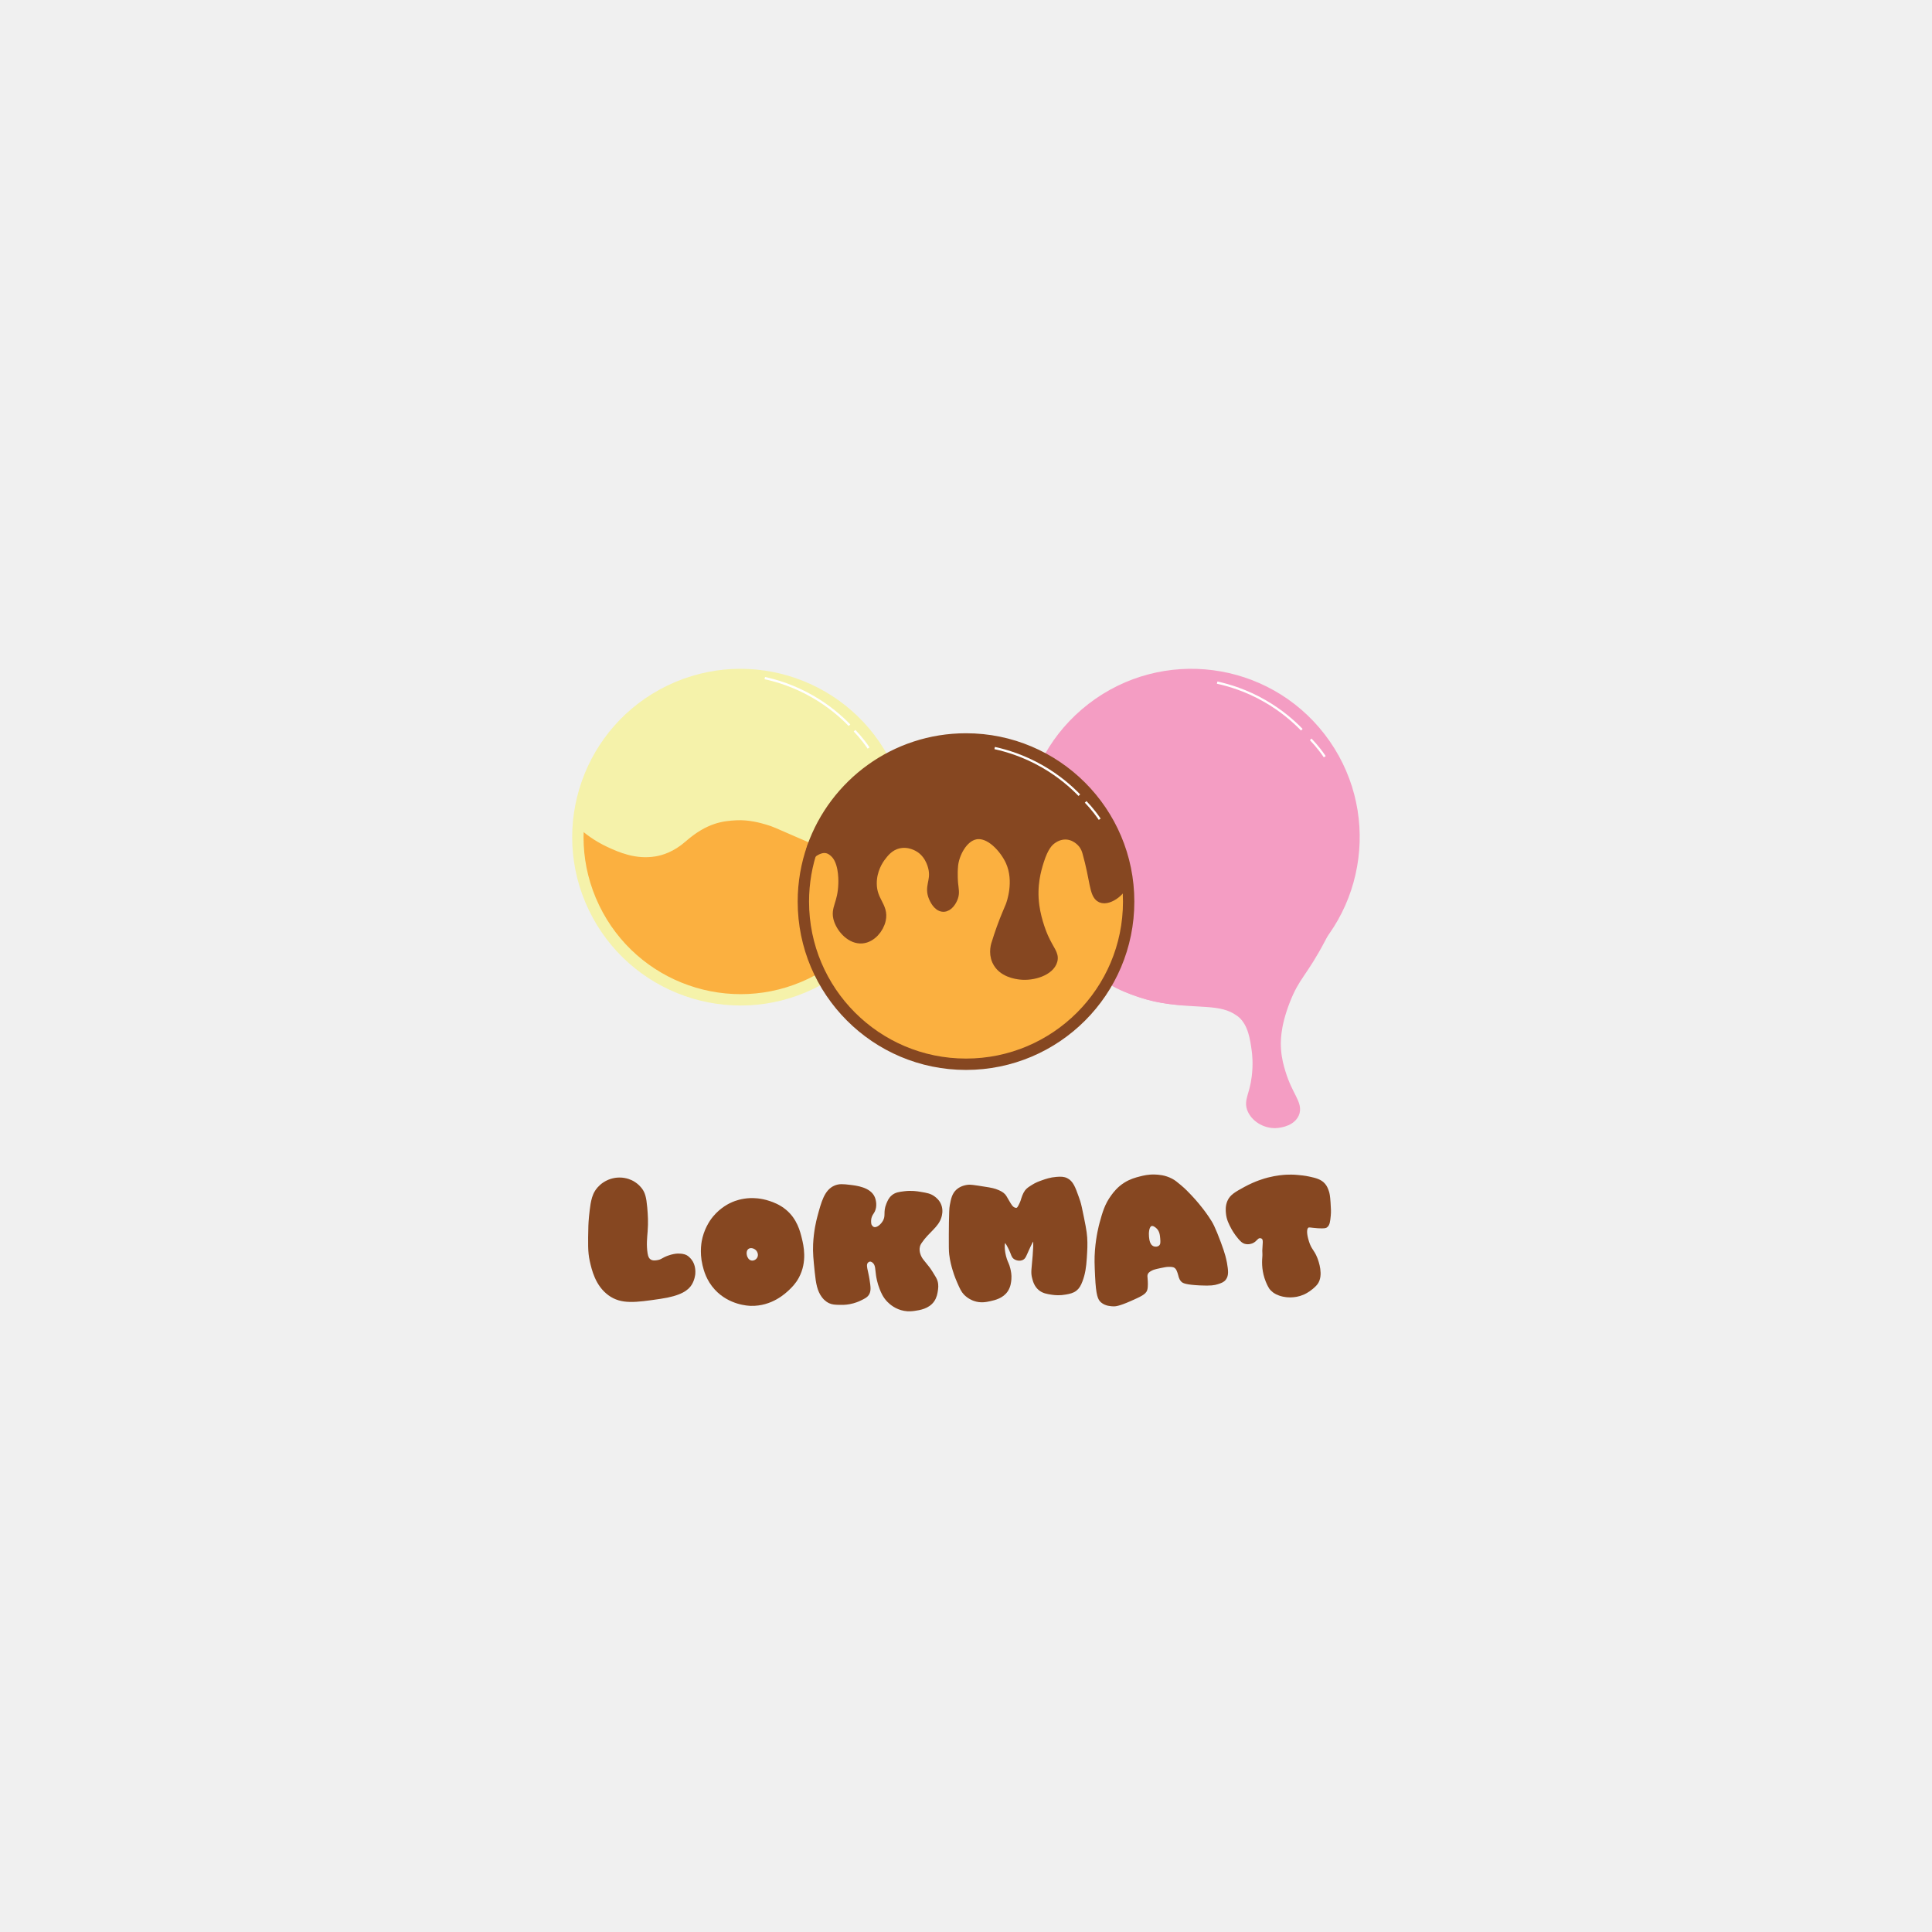
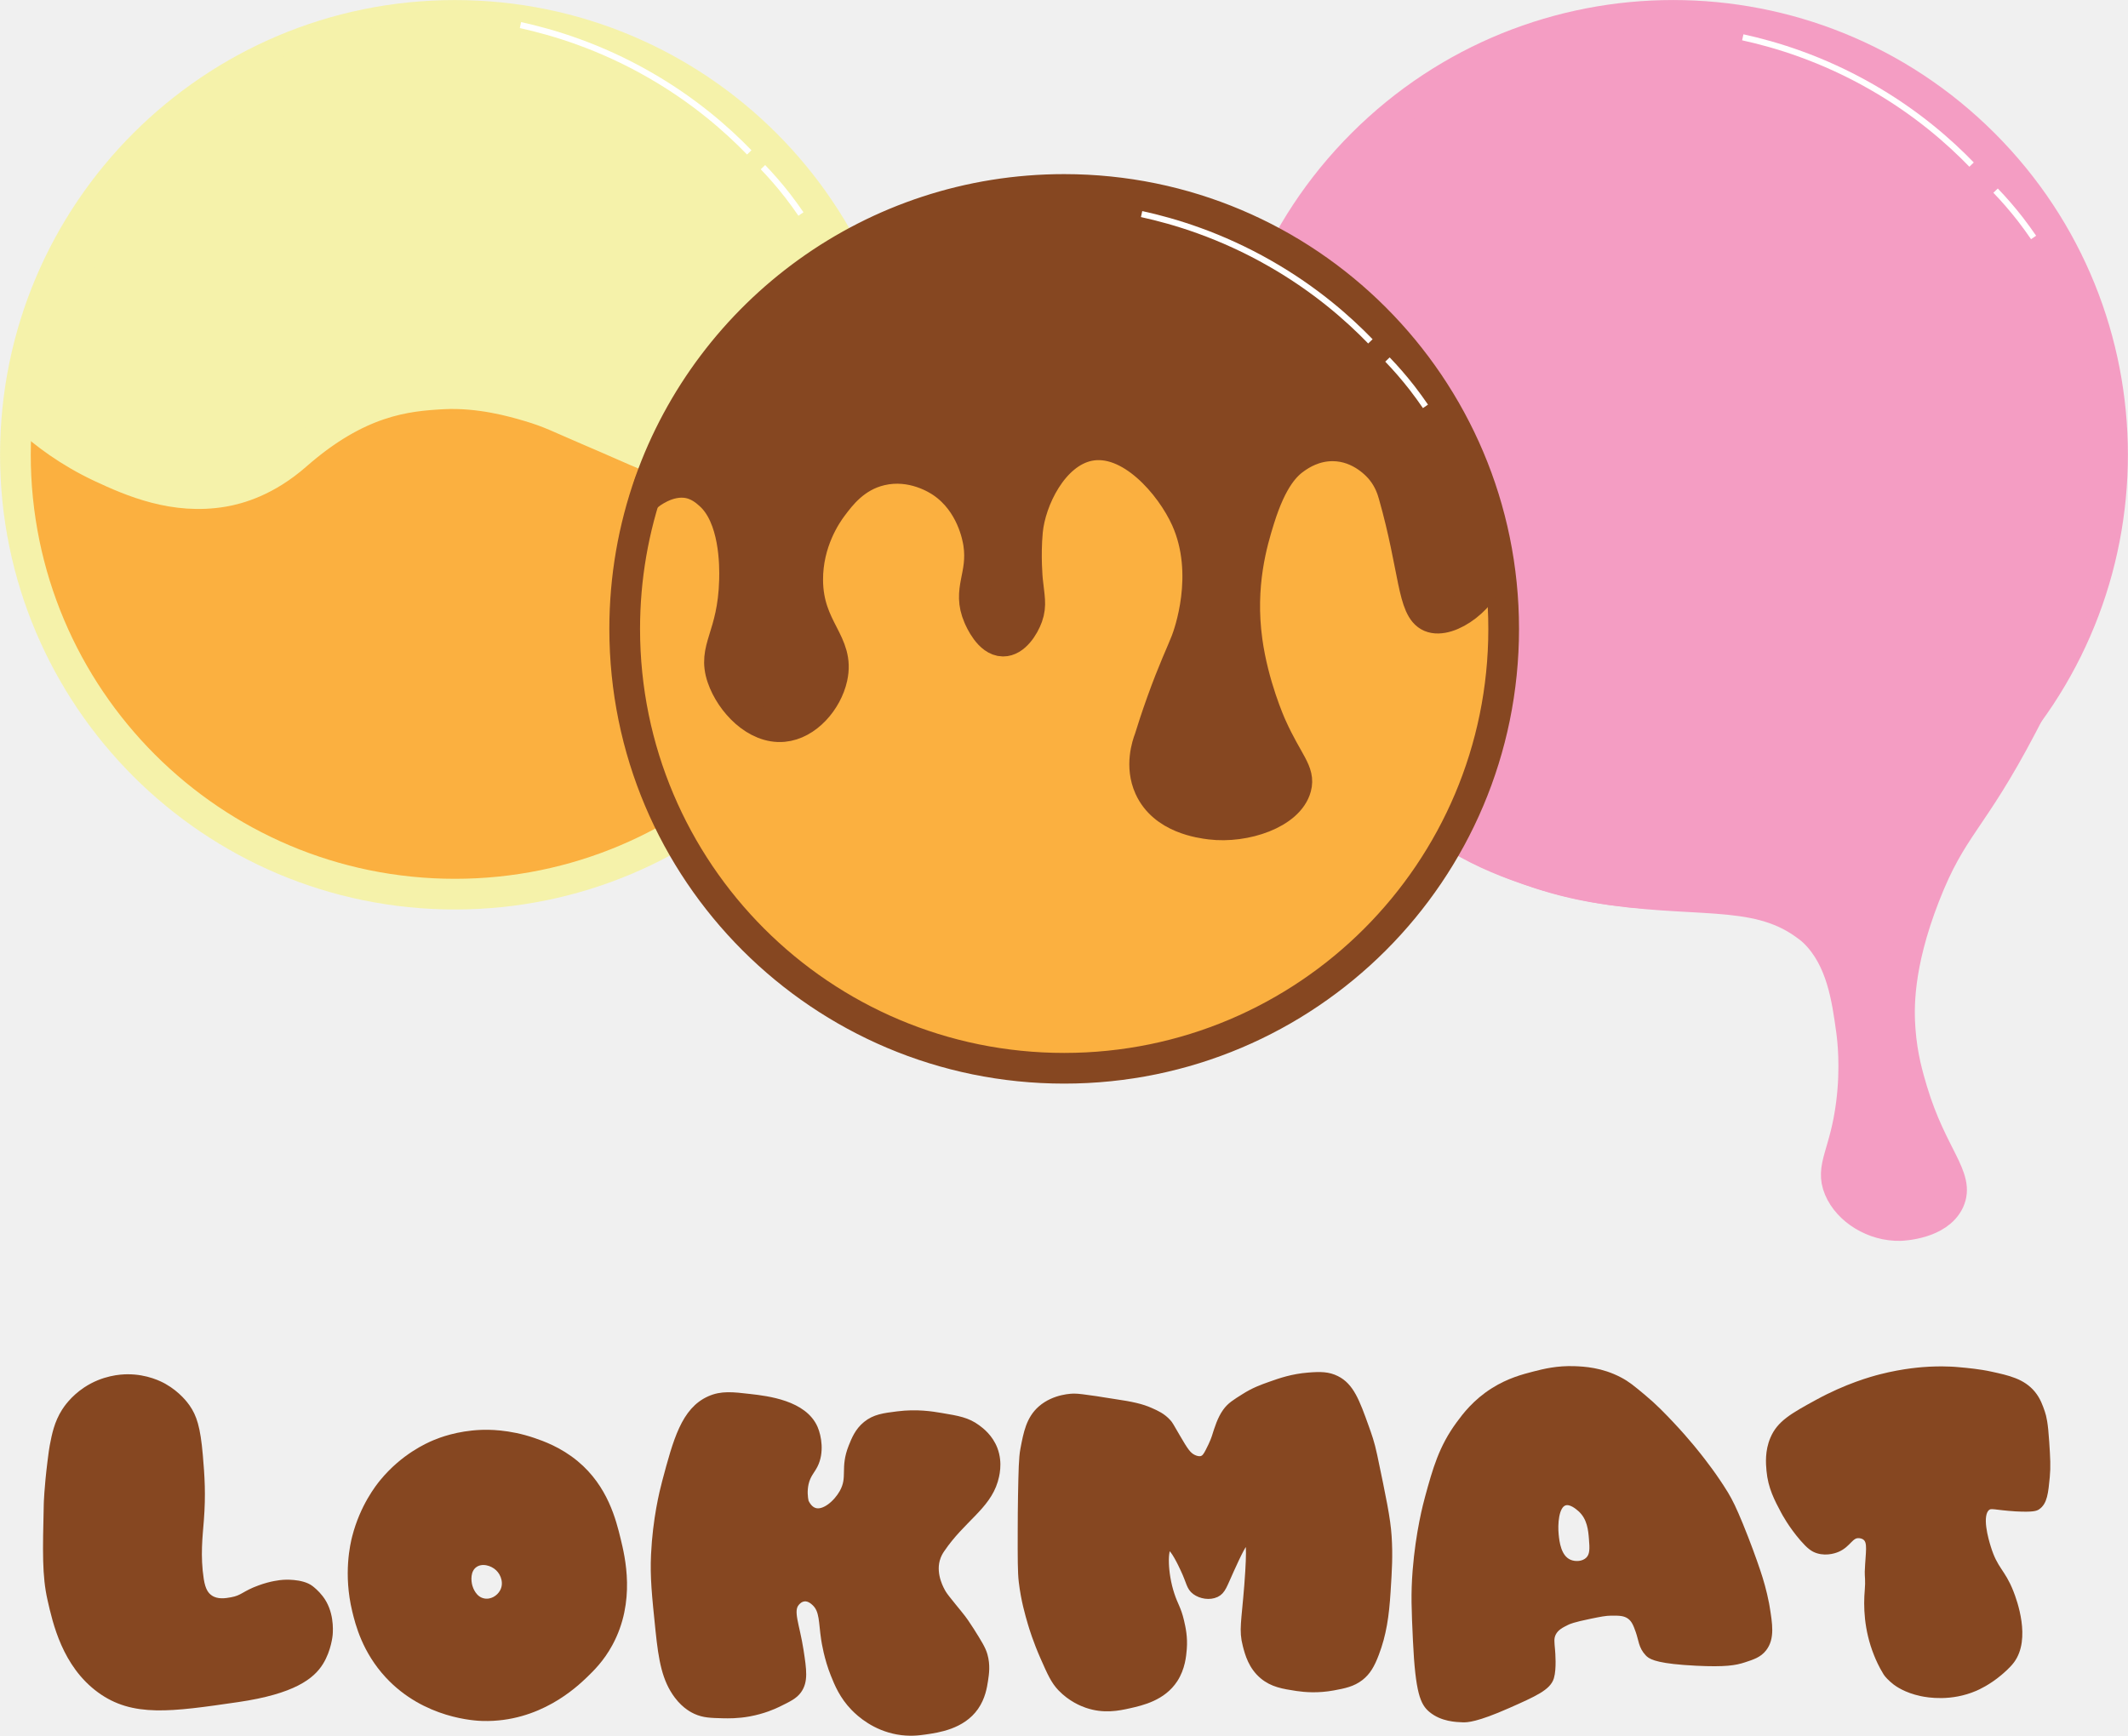
- <svg xmlns="http://www.w3.org/2000/svg" version="1.1" id="Layer_1" x="0px" y="0px" viewBox="0 0 850.39 850.39" style="enable-background:new 0 0 850.39 850.39;" xml:space="preserve">
-   <style type="text/css">
- 	.st0{fill:#FBB040;stroke:#F5F2AA;stroke-width:5;stroke-miterlimit:10;}
- 	.st1{fill:#F5F2AA;stroke:#F5F2AA;stroke-width:5;stroke-miterlimit:10;}
- 	.st2{fill:#F49DC3;stroke:#F49DC3;stroke-width:5;stroke-miterlimit:10;}
- 	.st3{fill:#FBB040;stroke:#864721;stroke-width:5;stroke-miterlimit:10;}
- 	.st4{fill:#864721;stroke:#864721;stroke-width:5;stroke-miterlimit:10;}
- 	.st5{fill:none;stroke:#F5F2AA;stroke-width:6;stroke-miterlimit:10;}
- 	.st6{fill:#864721;stroke:#864721;stroke-miterlimit:10;}
- 	.st7{fill:none;stroke:#FFFFFF;stroke-miterlimit:10;}
- </style>
+ <svg xmlns="http://www.w3.org/2000/svg" id="Layer_1" data-name="Layer 1" viewBox="0 0 346.64 282.81">
+   <defs>
+     <style>
+       .cls-1, .cls-2, .cls-3, .cls-4, .cls-5, .cls-6, .cls-7 {
+         stroke-miterlimit: 10;
+       }
+ 
+       .cls-1, .cls-2, .cls-4, .cls-6 {
+         stroke-width: 5px;
+       }
+ 
+       .cls-1, .cls-6, .cls-7 {
+         stroke: #864721;
+       }
+ 
+       .cls-1, .cls-8 {
+         fill: #fbb040;
+       }
+ 
+       .cls-2, .cls-9 {
+         fill: #f49dc3;
+         stroke: #f49dc3;
+       }
+ 
+       .cls-9 {
+         stroke-miterlimit: 10;
+         stroke-width: 5px;
+       }
+ 
+       .cls-3 {
+         stroke-width: 6px;
+       }
+ 
+       .cls-3, .cls-4, .cls-8 {
+         stroke: #f5f2aa;
+       }
+ 
+       .cls-3, .cls-5 {
+         fill: none;
+       }
+ 
+       .cls-4 {
+         fill: #f5f2aa;
+       }
+ 
+       .cls-5 {
+         stroke: #fff;
+       }
+ 
+       .cls-6, .cls-7 {
+         fill: #864721;
+       }
+ 
+       .cls-8 {
+         stroke-miterlimit: 10;
+         stroke-width: 5px;
+       }
+     </style>
+   </defs>
  <g>
-     <ellipse transform="matrix(0.901 -0.4337 0.4337 0.901 -127.5696 177.8478)" class="st0" cx="325.98" cy="368.5" rx="71.59" ry="71.59" />
-     <path class="st1" d="M256.38,362.54c2.61,2.37,6.57,5.44,11.93,7.95c5.02,2.35,11.94,5.34,19.89,3.98   c2.44-0.42,6.99-1.63,11.93-5.97c10.12-8.88,17.89-9.62,23.86-9.94c6.02-0.32,11.57,1.3,13.92,1.99c3.54,1.03,5.19,1.96,9.94,3.98   c8.21,3.49,12.39,5.71,15.91,5.97c12.88,0.94,28.36-6.38,29.83-15.91c0.44-2.84-1.7-7.2-5.97-15.91   c-3.24-6.62-4.86-9.93-7.95-13.92c-5.47-7.07-11.43-11-15.91-13.92c-3.72-2.42-9.04-5.43-15.91-7.95   c-3.09-0.53-7.4-1.16-12.57-1.61c-6.69-0.57-12.88-1.27-19.24-0.38c-12.42,1.74-21.03,6.95-25.85,9.94   c-11.41,7.08-17.98,15.39-19.89,17.9C260.33,341.87,257.39,355.35,256.38,362.54z" />
+     <circle class="cls-8" cx="74.1" cy="74.1" r="71.59" />
+     <path class="cls-4" d="m4.53,68.16c2.61,2.37,6.57,5.44,11.93,7.95,5.02,2.35,11.94,5.34,19.89,3.98,2.44-.42,6.99-1.63,11.93-5.97,10.12-8.88,17.89-9.62,23.86-9.94,6.02-.32,11.57,1.3,13.92,1.99,3.54,1.03,5.19,1.96,9.94,3.98,8.21,3.49,12.39,5.71,15.91,5.97,12.88.94,28.36-6.38,29.83-15.91.44-2.84-1.7-7.2-5.97-15.91-3.24-6.62-4.86-9.93-7.95-13.92-5.47-7.07-11.43-11-15.91-13.92-3.72-2.42-9.04-5.43-15.91-7.95-3.09-.53-7.4-1.16-12.57-1.61-6.69-.57-12.88-1.27-19.24-.38-12.42,1.74-21.03,6.95-25.85,9.94-11.41,7.08-17.98,15.39-19.89,17.9-9.97,13.13-12.91,26.61-13.92,33.8Z" />
  </g>
  <g>
-     <ellipse transform="matrix(0.792 -0.6105 0.6105 0.792 -115.9038 396.7777)" class="st2" cx="524.41" cy="368.5" rx="71.59" ry="71.59" />
-     <path class="st2" d="M475.87,416.5c-1.3,2.04,5.88,9.75,13.3,14.33c4.52,2.79,9.1,4.4,11.72,5.31c2.2,0.76,5.77,1.96,10.65,2.8   c16.11,2.76,25.99,0.12,34.22,6.01c0.41,0.3,1.02,0.7,1.71,1.38c4.39,4.35,5.26,10.77,5.97,15.91c0.19,1.36,0.75,5.97,0,11.93   c-1.04,8.27-3.51,10.31-1.99,13.92c1.46,3.47,5.63,6.08,9.94,5.97c0.32-0.01,6.2-0.24,7.95-3.98c1.81-3.87-2.78-7.3-5.97-17.9   c-0.72-2.4-1.67-5.64-1.99-9.94c-0.24-3.29-0.52-10.32,3.98-21.88c4.49-11.52,7.55-11.86,15.91-27.84   c3.18-6.09,5.69-10.88,7.95-17.9c3.42-10.58,3.77-18.31,3.98-23.86c0.18-4.85,0.33-8.78-0.65-9.01   c-1.97-0.46-4.81,14.79-13.27,28.9c-3.17,5.29-13.12,21.99-31.82,29.83c-22.31,9.35-46.97,2.51-55.68,0   C483.98,418.24,477,414.73,475.87,416.5z" />
+     <circle class="cls-9" cx="272.54" cy="74.09" r="71.59" transform="translate(27.43 214.42) rotate(-45)" />
+     <path class="cls-2" d="m224.02,122.12c-1.3,2.04,5.88,9.75,13.3,14.33,4.52,2.79,9.1,4.4,11.72,5.31,2.2.76,5.77,1.96,10.65,2.8,16.11,2.76,25.99.12,34.22,6.01.41.3,1.02.7,1.71,1.38,4.39,4.35,5.26,10.77,5.97,15.91.19,1.36.75,5.97,0,11.93-1.04,8.27-3.51,10.31-1.99,13.92,1.46,3.47,5.63,6.08,9.94,5.97.32-.01,6.2-.24,7.95-3.98,1.81-3.87-2.78-7.3-5.97-17.9-.72-2.4-1.67-5.64-1.99-9.94-.24-3.29-.52-10.32,3.98-21.88,4.49-11.52,7.55-11.86,15.91-27.84,3.18-6.09,5.69-10.88,7.95-17.9,3.42-10.58,3.77-18.31,3.98-23.86.18-4.85.33-8.78-.65-9.01-1.97-.46-4.81,14.79-13.27,28.9-3.17,5.29-13.12,21.99-31.82,29.83-22.31,9.35-46.97,2.51-55.68,0-7.8-2.24-14.78-5.75-15.91-3.98Z" />
  </g>
  <g>
-     <path class="st3" d="M496.79,396.85c0,39.54-32.05,71.59-71.59,71.59c-39.54,0-71.59-32.05-71.59-71.59   c0-8.37,1.44-16.4,4.07-23.87c9.83-27.81,36.35-47.73,67.52-47.73C464.74,325.26,496.79,357.31,496.79,396.85z" />
-     <path class="st4" d="M371.5,388.9c-0.26,9.37-3.67,11.03-1.99,15.91c1.39,4.03,5.49,8.36,9.94,7.95c3.86-0.35,7.12-4.19,7.95-7.95   c1.29-5.79-3.93-7.85-3.98-15.91c-0.04-6.24,3.06-10.7,3.98-11.93c1.4-1.87,3.71-4.97,7.95-5.97c5.09-1.2,9.2,1.49,9.94,1.99   c4.86,3.31,5.82,8.97,5.97,9.94c0.8,5.32-1.91,7.52,0,11.93c0.24,0.56,1.72,3.96,3.98,3.98c1.9,0.02,3.4-2.36,3.98-3.98   c0.68-1.9,0.27-3.26,0-5.97c0,0-0.38-3.86,0-7.95c0.48-5.13,4.16-12.7,9.94-13.92c6.73-1.42,13.4,6.36,15.91,11.93   c4.05,9.01,0.38,18.9,0,19.89c-0.72,1.87-2.05,4.57-3.98,9.94c-0.9,2.51-1.57,4.6-1.99,5.97c-0.38,0.99-1.57,4.47,0,7.95   c2.27,5.03,8.36,5.77,9.94,5.97c5.61,0.68,12.78-1.72,13.92-5.97c0.7-2.6-1.34-4.06-3.98-9.94c-0.27-0.59-2.99-6.76-3.98-13.92   c-1.27-9.17,0.83-16.17,1.99-19.89c2.08-6.67,4.34-8.82,5.97-9.94c0.83-0.57,2.96-1.99,5.97-1.99c4.66,0.01,7.56,3.49,7.95,3.98   c1.3,1.61,1.77,3.22,1.99,3.98c3.45,12.14,3.03,18.62,5.97,19.89c3.08,1.32,9.33-3.31,9.94-7.95c0.14-1.04-0.57-3.36-1.99-7.95   c-0.89-2.87-1.33-4.3-1.99-5.97c-0.82-2.08-1.96-4.54-3.98-7.95c-2.96-5-6.86-11.59-13.92-17.9c-2-1.79-4-3.16-7.95-5.97   c-9.28-6.58-13.93-9.87-19.89-11.93c-8.8-3.04-16.5-2.42-21.88-1.99c-7.54,0.61-12.97,2.36-17.9,3.98   c-6.94,2.28-20.07,6.75-31.82,17.9c-2.82,2.68-5.07,6.54-9.94,13.92c-5.01,7.59-6.77,11.22-5.97,11.93c0,0,0.76-0.6,1.89-1.16   c0.62-0.3,2.23-1.02,4.07-0.83c2.01,0.21,3.37,1.44,3.98,1.99C371.55,378.62,371.57,386.4,371.5,388.9z" />
+     <path class="cls-1" d="m244.94,102.47c0,39.54-32.05,71.59-71.59,71.59s-71.59-32.05-71.59-71.59c0-8.37,1.44-16.4,4.07-23.87,9.83-27.81,36.35-47.73,67.52-47.73,39.54.01,71.59,32.06,71.59,71.6Z" />
+     <path class="cls-6" d="m119.65,94.52c-.26,9.37-3.67,11.03-1.99,15.91,1.39,4.03,5.49,8.36,9.94,7.95,3.86-.35,7.12-4.19,7.95-7.95,1.29-5.79-3.93-7.85-3.98-15.91-.04-6.24,3.06-10.7,3.98-11.93,1.4-1.87,3.71-4.97,7.95-5.97,5.09-1.2,9.2,1.49,9.94,1.99,4.86,3.31,5.82,8.97,5.97,9.94.8,5.32-1.91,7.52,0,11.93.24.56,1.72,3.96,3.98,3.98,1.9.02,3.4-2.36,3.98-3.98.68-1.9.27-3.26,0-5.97,0,0-.38-3.86,0-7.95.48-5.13,4.16-12.7,9.94-13.92,6.73-1.42,13.4,6.36,15.91,11.93,4.05,9.01.38,18.9,0,19.89-.72,1.87-2.05,4.57-3.98,9.94-.9,2.51-1.57,4.6-1.99,5.97-.38.99-1.57,4.47,0,7.95,2.27,5.03,8.36,5.77,9.94,5.97,5.61.68,12.78-1.72,13.92-5.97.7-2.6-1.34-4.06-3.98-9.94-.27-.59-2.99-6.76-3.98-13.92-1.27-9.17.83-16.17,1.99-19.89,2.08-6.67,4.34-8.82,5.97-9.94.83-.57,2.96-1.99,5.97-1.99,4.66.01,7.56,3.49,7.95,3.98,1.3,1.61,1.77,3.22,1.99,3.98,3.45,12.14,3.03,18.62,5.97,19.89,3.08,1.32,9.33-3.31,9.94-7.95.14-1.04-.57-3.36-1.99-7.95-.89-2.87-1.33-4.3-1.99-5.97-.82-2.08-1.96-4.54-3.98-7.95-2.96-5-6.86-11.59-13.92-17.9-2-1.79-4-3.16-7.95-5.97-9.28-6.58-13.93-9.87-19.89-11.93-8.8-3.04-16.5-2.42-21.88-1.99-7.54.61-12.97,2.36-17.9,3.98-6.94,2.28-20.07,6.75-31.82,17.9-2.82,2.68-5.07,6.54-9.94,13.92-5.01,7.59-6.77,11.22-5.97,11.93,0,0,.76-.6,1.89-1.16.62-.3,2.23-1.02,4.07-.83,2.01.21,3.37,1.44,3.98,1.99,4.06,3.63,4.08,11.41,4.01,13.91Z" />
  </g>
-   <line class="st5" x1="349.99" y1="335.44" x2="351.97" y2="335.44" />
-   <path class="st6" d="M305.54,560.74c0,0-0.2,2.39-1.5,4.49c-1.37,2.23-4.4,4.67-13.48,5.99c-10.91,1.59-17.02,2.48-22.46-1.5  c-5.62-4.11-7.16-10.94-8.02-14.74c-0.88-3.89-0.78-7.77-0.6-15.54c0,0,0.06-2.51,0.6-6.87c0.18-1.44,0.26-2.01,0.36-2.56  c0.36-1.89,0.74-3.78,1.95-5.68c0.26-0.41,1.35-2.07,3.44-3.46c2.87-1.91,5.74-2.06,6.74-2.07c3.17-0.03,5.42,1.18,5.99,1.5  c2.25,1.27,3.47,2.95,3.75,3.35c1.09,1.56,1.69,3.32,2.08,7.85c0.3,3.44,0.49,6.39,0.17,10.56c-0.2,2.6-0.61,5.83-0.01,9.69  c0.28,1.77,0.82,2.52,1.5,2.99c1.15,0.81,2.62,0.55,3.51,0.39c1.87-0.33,2.06-1.05,4.58-1.96c1.91-0.7,3.32-0.84,3.86-0.88  c0,0,2.97-0.23,4.48,0.93c0.01,0.01,0.03,0.02,0.03,0.03c0.12,0.09,0.88,0.69,1.5,1.5C305.76,556.99,305.61,559.89,305.54,560.74z" />
-   <path class="st6" d="M351.16,562.19c-1.37,2.53-2.98,4.08-4.02,5.09c-1.65,1.58-7.55,7.24-16.65,7.01  c-1.1-0.03-9.36-0.36-15.45-6.95c-3.7-4-4.81-8.37-5.33-10.54c-1.44-5.98-0.31-10.78,0-11.98c1.27-4.94,3.78-8.12,4.49-8.98  c3.37-4.09,7.26-5.84,8.48-6.35c0.93-0.39,3.74-1.48,7.55-1.63c1.03-0.04,4.41-0.11,8.5,1.29c1.39,0.47,4.23,1.47,6.91,3.7  c4.77,3.95,6.09,9.36,6.82,12.36C353.17,548.12,354.92,555.28,351.16,562.19z M333.02,549.88c-0.95-0.91-2.66-1.42-3.86-0.57  c-1.24,0.89-1.11,2.67-0.83,3.61c0.08,0.27,0.64,2.09,2.32,2.4c1.28,0.24,2.52-0.51,3.09-1.55  C334.49,552.44,333.99,550.8,333.02,549.88z" />
-   <path class="st6" d="M384.57,555.56c-0.23-0.21-0.89-0.84-1.72-0.75c-0.7,0.07-1.16,0.61-1.27,0.75c-1.12,1.31,0.03,3.58,0.67,7.75  c0.49,3.19,0.75,5.01-0.32,6.51c-0.64,0.89-1.54,1.33-3.34,2.21c-0.68,0.33-2.37,1.1-4.73,1.53c-1.89,0.34-3.35,0.31-4.25,0.29  c-1.99-0.05-3.13-0.08-4.43-0.67c-0.32-0.15-1.7-0.76-3-2.49c-1.98-2.63-2.55-5.79-3.05-10.64c-0.6-5.81-0.9-8.71-0.73-12.37  c0.28-5.82,1.36-10.19,1.8-11.85c1.8-6.74,3.11-11.65,7.21-13.48c1.97-0.88,3.76-0.67,6.61-0.34c2.8,0.32,8.82,1.02,10.56,5.09  c0.58,1.36,1.03,3.92,0,5.99c-0.48,0.97-1.17,1.57-1.5,2.99c-0.27,1.21-0.15,2.27,0,2.99c0.52,1.09,1.15,1.39,1.5,1.5  c1.54,0.46,3.53-1.29,4.49-2.99c1.43-2.54,0.08-3.94,1.5-7.49c0.48-1.19,1.01-2.55,2.35-3.64c1.41-1.14,2.89-1.33,5.13-1.61  c3.15-0.4,5.58,0,7.12,0.26c2.75,0.46,4.28,0.72,5.91,1.93c0.61,0.45,2.03,1.53,2.77,3.46c0.88,2.31,0.26,4.46,0.05,5.18  c-1.29,4.27-5.32,6.26-8.65,11.17c-0.22,0.32-0.59,0.89-0.81,1.72c-0.66,2.51,0.74,4.92,1.09,5.48c0.24,0.39,0.72,0.98,1.68,2.17  c0.69,0.86,0.97,1.16,1.48,1.84c0.16,0.21,0.65,0.88,1.34,1.97c1.27,2.02,1.9,3.03,2.18,4.03c0.47,1.66,0.25,3.05,0.09,4.12  c-0.16,1.05-0.43,2.78-1.55,4.38c-2.16,3.09-6.1,3.65-8.21,3.95c-1.04,0.15-2.55,0.35-4.49,0c-3.68-0.66-6.09-2.79-7.13-3.86  c-1.85-1.91-2.65-3.89-3.26-5.41c-1.07-2.65-1.48-5.3-1.55-5.75C385.68,558.65,385.89,556.8,384.57,555.56z" />
-   <path class="st6" d="M469.03,569.32c-2.48,0.46-4.58,0.29-5.92,0.09c-2.24-0.34-3.99-0.62-5.58-1.95c-1.82-1.53-2.38-3.57-2.75-5.01  c-0.64-2.47-0.22-3.68,0.26-9.79c0.52-6.73,0.16-7.09,0-7.12c-0.49-0.11-1.53,2.17-2.66,4.64c-1.15,2.52-1.37,3.46-2.4,3.95  c-1.08,0.51-2.52,0.27-3.45-0.41c-0.95-0.7-0.88-1.5-1.88-3.62c-0.33-0.72-1.76-3.77-2.4-3.61c-0.69,0.18-0.77,4.11,0.43,7.73  c0.58,1.76,1.06,2.22,1.55,4.29c0.25,1.08,0.6,2.62,0.44,4.56c-0.09,1.07-0.25,3.09-1.47,4.97c-1.94,2.97-5.34,3.73-7.47,4.21  c-1.67,0.37-4.07,0.88-6.87-0.09c-0.72-0.25-2.57-0.98-4.23-2.71c-1.1-1.15-1.68-2.45-2.81-5.01c-1.2-2.72-1.86-4.89-2.06-5.58  c-0.42-1.44-1.1-3.74-1.46-6.77c-0.18-1.49-0.18-3.8-0.17-8.34c0-1.98,0.02-3.76,0.05-5.65c0.08-4.13,0.12-6.22,0.38-7.57  c0.51-2.69,0.94-4.94,2.83-6.61c2.23-1.96,5.24-1.98,5.49-1.97c0.64,0,1.59,0.14,3.51,0.41c0.56,0.08,1.53,0.26,2.85,0.45  c3.08,0.45,4.6,0.81,6,1.43c1.02,0.45,1.98,0.88,2.87,1.86c0.33,0.36,0.36,0.47,1.52,2.46c1.29,2.21,1.75,2.92,2.66,3.35  c0.78,0.36,1.25,0.22,1.37,0.17c0.44-0.16,0.69-0.55,1.03-1.2c0.77-1.47,1.03-2.32,1.03-2.32c0.46-1.47,0.93-3,1.8-4.21  c0.72-0.99,1.51-1.46,3-2.4c1.57-1,2.88-1.47,4.29-1.97c1.58-0.56,3.54-1.25,6.18-1.46c1.99-0.16,3.23-0.14,4.56,0.52  c2.36,1.16,3.3,3.7,4.8,7.9c0.43,1.21,0.9,2.45,1.35,4.61c1.44,6.87,2.16,10.3,2.34,13.16c0.2,3.18,0.06,5.39-0.17,9.01  c-0.25,3.97-0.68,6.95-1.89,10.13c-0.7,1.85-1.37,2.98-2.49,3.86C472.18,568.73,470.8,568.99,469.03,569.32z" />
-   <path class="st6" d="M518.78,560.15c-0.37-1.04-0.66-1.85-1.42-2.42c-0.84-0.62-1.79-0.61-3.09-0.6c-0.92,0.01-1.77,0.18-3.43,0.52  c-2.78,0.57-3.45,0.87-3.77,1.03c-0.91,0.45-1.77,0.88-2.24,1.8c-0.41,0.82-0.27,1.51-0.17,2.75c0.04,0.46,0.25,3.06-0.17,4.46  c-0.48,1.62-2.67,2.62-7.04,4.55c-5.16,2.28-6.69,2.29-7.3,2.27c-1.08-0.04-3.37-0.11-5.13-1.57c-1.29-1.07-2.11-2.73-2.51-11.25  c-0.23-5-0.35-7.55-0.05-11.4c0.5-6.26,1.71-10.82,2.02-11.95c1.23-4.48,2.21-8.06,5.06-11.93c1-1.36,2.65-3.56,5.58-5.41  c2.56-1.62,4.92-2.22,6.61-2.66c1.72-0.44,3.81-0.96,6.61-0.86c1.51,0.06,4.31,0.19,7.32,1.77c1.25,0.65,2.1,1.36,3.8,2.78  c1.92,1.6,3.2,2.95,4.63,4.46c2.63,2.79,4.43,5.11,5.12,6.01c0.68,0.89,1.48,1.95,2.38,3.29c0.28,0.42,0.82,1.22,1.31,2.03  c0.74,1.24,1.33,2.44,2.39,5.02c1.22,2.99,2.13,5.51,2.8,7.49c0.56,1.67,1.03,3.28,1.44,5.38c0.03,0.14,0.05,0.26,0.07,0.4  c0.48,2.93,0.85,5.2-0.46,6.87c-0.77,0.99-1.79,1.32-3.23,1.79c-1.4,0.46-3.02,0.75-7.73,0.52c-5.89-0.29-7.24-0.94-7.74-1.39  c-0.09-0.08-0.16-0.16-0.16-0.16C519.24,562.64,519.27,561.53,518.78,560.15z M509.29,540.22c-0.39-0.34-1.56-1.37-2.58-1.03  c-1.51,0.5-1.62,3.65-1.46,5.24c0.12,1.19,0.38,3.75,2.23,4.55c0.95,0.41,2.3,0.34,3.1-0.43c0.8-0.77,0.72-1.91,0.6-3.43  C511.07,543.73,510.91,541.64,509.29,540.22z" />
-   <path class="st6" d="M575.59,539.99c-1.57,1.16-0.27,5.42,0.06,6.5c1.15,3.74,2.32,3.84,3.69,7.3c0.59,1.48,2.82,7.62,0.17,11.16  c-0.62,0.83-1.64,1.69-1.97,1.97c-1.87,1.58-3.61,2.34-3.95,2.49c-3.97,1.71-7.65,1.07-8.76,0.84c-2.55-0.54-3.92-1.58-4.22-1.8  c-0.79-0.62-1.33-1.22-1.5-1.5c-0.77-1.25-1.23-2.32-1.5-2.99c-1.67-4.12-1.72-7.95-1.5-10.48c0.14-1.54-0.02-2.33,0-2.99  c0.12-3.23,0.57-4.84-0.38-5.61c-0.44-0.36-0.97-0.37-1.11-0.38c-1.36-0.04-1.67,1.48-3.44,2.26c-0.18,0.08-1.66,0.72-3.23,0.22  c-0.74-0.23-1.34-0.67-2.44-1.93c-1.9-2.2-2.96-4.22-3.09-4.46c-1.04-1.95-2.08-3.89-2.32-6.61c-0.1-1.11-0.27-3.11,0.6-5.15  c1.07-2.52,3.13-3.69,7.21-5.92c4.81-2.63,8.82-3.74,10.3-4.12c3.83-0.98,6.84-1.17,7.98-1.23c1.61-0.08,2.89-0.03,3.39-0.01  c0.45,0.02,0.92,0.05,1.51,0.11c1.11,0.1,3.21,0.29,5.05,0.7c2.8,0.61,5.15,1.13,6.78,3.09c0.85,1.03,1.21,2.1,1.55,3.09  c0.23,0.69,0.49,1.65,0.69,4.81c0.17,2.64,0.25,3.96,0.09,5.67c-0.25,2.57-0.4,4.14-1.55,4.89c-0.24,0.15-0.67,0.38-3.51,0.23  C576.75,539.92,576.2,539.53,575.59,539.99z" />
-   <path class="st7" d="M373.9,319.21c-3.61-3.73-8.96-8.46-16.28-12.65c-8.1-4.65-15.63-6.92-20.99-8.09" />
-   <path class="st7" d="M376.13,321.62c1.31,1.36,2.68,2.92,4.04,4.67c0.78,1.01,1.49,2,2.15,2.96" />
-   <path class="st7" d="M475.08,350c-3.61-3.73-8.96-8.46-16.28-12.65c-8.1-4.65-15.63-6.92-20.99-8.09" />
-   <path class="st7" d="M477.86,352.96c1.31,1.36,2.68,2.92,4.04,4.67c0.78,1.01,1.49,2,2.15,2.96" />
-   <path class="st7" d="M573.01,321.2c-3.61-3.73-8.96-8.46-16.28-12.65c-8.1-4.65-15.63-6.92-20.99-8.09" />
-   <path class="st7" d="M576.92,325.44c1.31,1.36,2.68,2.92,4.04,4.67c0.78,1.01,1.49,2,2.15,2.96" />
+   <line class="cls-3" x1="98.14" y1="41.06" x2="100.12" y2="41.06" />
+   <path class="cls-7" d="m53.69,266.36s-.2,2.39-1.5,4.49c-1.37,2.23-4.4,4.67-13.48,5.99-10.91,1.59-17.02,2.48-22.46-1.5-5.62-4.11-7.16-10.94-8.02-14.74-.88-3.89-.78-7.77-.6-15.54,0,0,.06-2.51.6-6.87.18-1.44.26-2.01.36-2.56.36-1.89.74-3.78,1.95-5.68.26-.41,1.35-2.07,3.44-3.46,2.87-1.91,5.74-2.06,6.74-2.07,3.17-.03,5.42,1.18,5.99,1.5,2.25,1.27,3.47,2.95,3.75,3.35,1.09,1.56,1.69,3.32,2.08,7.85.3,3.44.49,6.39.17,10.56-.2,2.6-.61,5.83-.01,9.69.28,1.77.82,2.52,1.5,2.99,1.15.81,2.62.55,3.51.39,1.87-.33,2.06-1.05,4.58-1.96,1.91-.7,3.32-.84,3.86-.88,0,0,2.97-.23,4.48.93.01.01.03.02.03.03.12.09.88.69,1.5,1.5,1.75,2.24,1.6,5.14,1.53,5.99Z" />
+   <path class="cls-7" d="m99.31,267.81c-1.37,2.53-2.98,4.08-4.02,5.09-1.65,1.58-7.55,7.24-16.65,7.01-1.1-.03-9.36-.36-15.45-6.95-3.7-4-4.81-8.37-5.33-10.54-1.44-5.98-.31-10.78,0-11.98,1.27-4.94,3.78-8.12,4.49-8.98,3.37-4.09,7.26-5.84,8.48-6.35.93-.39,3.74-1.48,7.55-1.63,1.03-.04,4.41-.11,8.5,1.29,1.39.47,4.23,1.47,6.91,3.7,4.77,3.95,6.09,9.36,6.82,12.36.71,2.91,2.46,10.07-1.3,16.98Zm-18.14-12.31c-.95-.91-2.66-1.42-3.86-.57-1.24.89-1.11,2.67-.83,3.61.08.27.64,2.09,2.32,2.4,1.28.24,2.52-.51,3.09-1.55.75-1.33.25-2.97-.72-3.89Z" />
+   <path class="cls-7" d="m132.72,261.18c-.23-.21-.89-.84-1.72-.75-.7.07-1.16.61-1.27.75-1.12,1.31.03,3.58.67,7.75.49,3.19.75,5.01-.32,6.51-.64.89-1.54,1.33-3.34,2.21-.68.33-2.37,1.1-4.73,1.53-1.89.34-3.35.31-4.25.29-1.99-.05-3.13-.08-4.43-.67-.32-.15-1.7-.76-3-2.49-1.98-2.63-2.55-5.79-3.05-10.64-.6-5.81-.9-8.71-.73-12.37.28-5.82,1.36-10.19,1.8-11.85,1.8-6.74,3.11-11.65,7.21-13.48,1.97-.88,3.76-.67,6.61-.34,2.8.32,8.82,1.02,10.56,5.09.58,1.36,1.03,3.92,0,5.99-.48.97-1.17,1.57-1.5,2.99-.27,1.21-.15,2.27,0,2.99.52,1.09,1.15,1.39,1.5,1.5,1.54.46,3.53-1.29,4.49-2.99,1.43-2.54.08-3.94,1.5-7.49.48-1.19,1.01-2.55,2.35-3.64,1.41-1.14,2.89-1.33,5.13-1.61,3.15-.4,5.58,0,7.12.26,2.75.46,4.28.72,5.91,1.93.61.45,2.03,1.53,2.77,3.46.88,2.31.26,4.46.05,5.18-1.29,4.27-5.32,6.26-8.65,11.17-.22.32-.59.89-.81,1.72-.66,2.51.74,4.92,1.09,5.48.24.39.72.98,1.68,2.17.69.86.97,1.16,1.48,1.84.16.21.65.88,1.34,1.97,1.27,2.02,1.9,3.03,2.18,4.03.47,1.66.25,3.05.09,4.12-.16,1.05-.43,2.78-1.55,4.38-2.16,3.09-6.1,3.65-8.21,3.95-1.04.15-2.55.35-4.49,0-3.68-.66-6.09-2.79-7.13-3.86-1.85-1.91-2.65-3.89-3.26-5.41-1.07-2.65-1.48-5.3-1.55-5.75-.43-2.83-.22-4.68-1.54-5.92Z" />
+   <path class="cls-7" d="m217.18,274.94c-2.48.46-4.58.29-5.92.09-2.24-.34-3.99-.62-5.58-1.95-1.82-1.53-2.38-3.57-2.75-5.01-.64-2.47-.22-3.68.26-9.79.52-6.73.16-7.09,0-7.12-.49-.11-1.53,2.17-2.66,4.64-1.15,2.52-1.37,3.46-2.4,3.95-1.08.51-2.52.27-3.45-.41-.95-.7-.88-1.5-1.88-3.62-.33-.72-1.76-3.77-2.4-3.61-.69.18-.77,4.11.43,7.73.58,1.76,1.06,2.22,1.55,4.29.25,1.08.6,2.62.44,4.56-.09,1.07-.25,3.09-1.47,4.97-1.94,2.97-5.34,3.73-7.47,4.21-1.67.37-4.07.88-6.87-.09-.72-.25-2.57-.98-4.23-2.71-1.1-1.15-1.68-2.45-2.81-5.01-1.2-2.72-1.86-4.89-2.06-5.58-.42-1.44-1.1-3.74-1.46-6.77-.18-1.49-.18-3.8-.17-8.34,0-1.98.02-3.76.05-5.65.08-4.13.12-6.22.38-7.57.51-2.69.94-4.94,2.83-6.61,2.23-1.96,5.24-1.98,5.49-1.97.64,0,1.59.14,3.51.41.56.08,1.53.26,2.85.45,3.08.45,4.6.81,6,1.43,1.02.45,1.98.88,2.87,1.86.33.36.36.47,1.52,2.46,1.29,2.21,1.75,2.92,2.66,3.35.78.36,1.25.22,1.37.17.44-.16.69-.55,1.03-1.2.77-1.47,1.03-2.32,1.03-2.32.46-1.47.93-3,1.8-4.21.72-.99,1.51-1.46,3-2.4,1.57-1,2.88-1.47,4.29-1.97,1.58-.56,3.54-1.25,6.18-1.46,1.99-.16,3.23-.14,4.56.52,2.36,1.16,3.3,3.7,4.8,7.9.43,1.21.9,2.45,1.35,4.61,1.44,6.87,2.16,10.3,2.34,13.16.2,3.18.06,5.39-.17,9.01-.25,3.97-.68,6.95-1.89,10.13-.7,1.85-1.37,2.98-2.49,3.86-1.31,1.02-2.69,1.28-4.46,1.61Z" />
+   <path class="cls-7" d="m266.93,265.77c-.37-1.04-.66-1.85-1.42-2.42-.84-.62-1.79-.61-3.09-.6-.92.01-1.77.18-3.43.52-2.78.57-3.45.87-3.77,1.03-.91.45-1.77.88-2.24,1.8-.41.82-.27,1.51-.17,2.75.04.46.25,3.06-.17,4.46-.48,1.62-2.67,2.62-7.04,4.55-5.16,2.28-6.69,2.29-7.3,2.27-1.08-.04-3.37-.11-5.13-1.57-1.29-1.07-2.11-2.73-2.51-11.25-.23-5-.35-7.55-.05-11.4.5-6.26,1.71-10.82,2.02-11.95,1.23-4.48,2.21-8.06,5.06-11.93,1-1.36,2.65-3.56,5.58-5.41,2.56-1.62,4.92-2.22,6.61-2.66,1.72-.44,3.81-.96,6.61-.86,1.51.06,4.31.19,7.32,1.77,1.25.65,2.1,1.36,3.8,2.78,1.92,1.6,3.2,2.95,4.63,4.46,2.63,2.79,4.43,5.11,5.12,6.01.68.89,1.48,1.95,2.38,3.29.28.42.82,1.22,1.31,2.03.74,1.24,1.33,2.44,2.39,5.02,1.22,2.99,2.13,5.51,2.8,7.49.56,1.67,1.03,3.28,1.44,5.38.03.14.05.26.07.4.48,2.93.85,5.2-.46,6.87-.77.99-1.79,1.32-3.23,1.79-1.4.46-3.02.75-7.73.52-5.89-.29-7.24-.94-7.74-1.39-.09-.08-.16-.16-.16-.16-1.04-1.1-1.01-2.21-1.5-3.59Zm-9.49-19.93c-.39-.34-1.56-1.37-2.58-1.03-1.51.5-1.62,3.65-1.46,5.24.12,1.19.38,3.75,2.23,4.55.95.41,2.3.34,3.1-.43.8-.77.72-1.91.6-3.43-.11-1.39-.27-3.48-1.89-4.9Z" />
+   <path class="cls-7" d="m323.74,245.61c-1.57,1.16-.27,5.42.06,6.5,1.15,3.74,2.32,3.84,3.69,7.3.59,1.48,2.82,7.62.17,11.16-.62.83-1.64,1.69-1.97,1.97-1.87,1.58-3.61,2.34-3.95,2.49-3.97,1.71-7.65,1.07-8.76.84-2.55-.54-3.92-1.58-4.22-1.8-.79-.62-1.33-1.22-1.5-1.5-.77-1.25-1.23-2.32-1.5-2.99-1.67-4.12-1.72-7.95-1.5-10.48.14-1.54-.02-2.33,0-2.99.12-3.23.57-4.84-.38-5.61-.44-.36-.97-.37-1.11-.38-1.36-.04-1.67,1.48-3.44,2.26-.18.08-1.66.72-3.23.22-.74-.23-1.34-.67-2.44-1.93-1.9-2.2-2.96-4.22-3.09-4.46-1.04-1.95-2.08-3.89-2.32-6.61-.1-1.11-.27-3.11.6-5.15,1.07-2.52,3.13-3.69,7.21-5.92,4.81-2.63,8.82-3.74,10.3-4.12,3.83-.98,6.84-1.17,7.98-1.23,1.61-.08,2.89-.03,3.39-.01.45.02.92.05,1.51.11,1.11.1,3.21.29,5.05.7,2.8.61,5.15,1.13,6.78,3.09.85,1.03,1.21,2.1,1.55,3.09.23.69.49,1.65.69,4.81.17,2.64.25,3.96.09,5.67-.25,2.57-.4,4.14-1.55,4.89-.24.15-.67.38-3.51.23-3.44-.22-3.99-.61-4.6-.15Z" />
+   <path class="cls-5" d="m122.05,24.83c-3.61-3.73-8.96-8.46-16.28-12.65-8.1-4.65-15.63-6.92-20.99-8.09" />
+   <path class="cls-5" d="m124.28,27.24c1.31,1.36,2.68,2.92,4.04,4.67.78,1.01,1.49,2,2.15,2.96" />
+   <path class="cls-5" d="m223.23,55.62c-3.61-3.73-8.96-8.46-16.28-12.65-8.1-4.65-15.63-6.92-20.99-8.09" />
+   <path class="cls-5" d="m226.01,58.58c1.31,1.36,2.68,2.92,4.04,4.67.78,1.01,1.49,2,2.15,2.96" />
+   <path class="cls-5" d="m321.16,26.82c-3.61-3.73-8.96-8.46-16.28-12.65-8.1-4.65-15.63-6.92-20.99-8.09" />
+   <path class="cls-5" d="m325.07,31.06c1.31,1.36,2.68,2.92,4.04,4.67.78,1.01,1.49,2,2.15,2.96" />
</svg>
